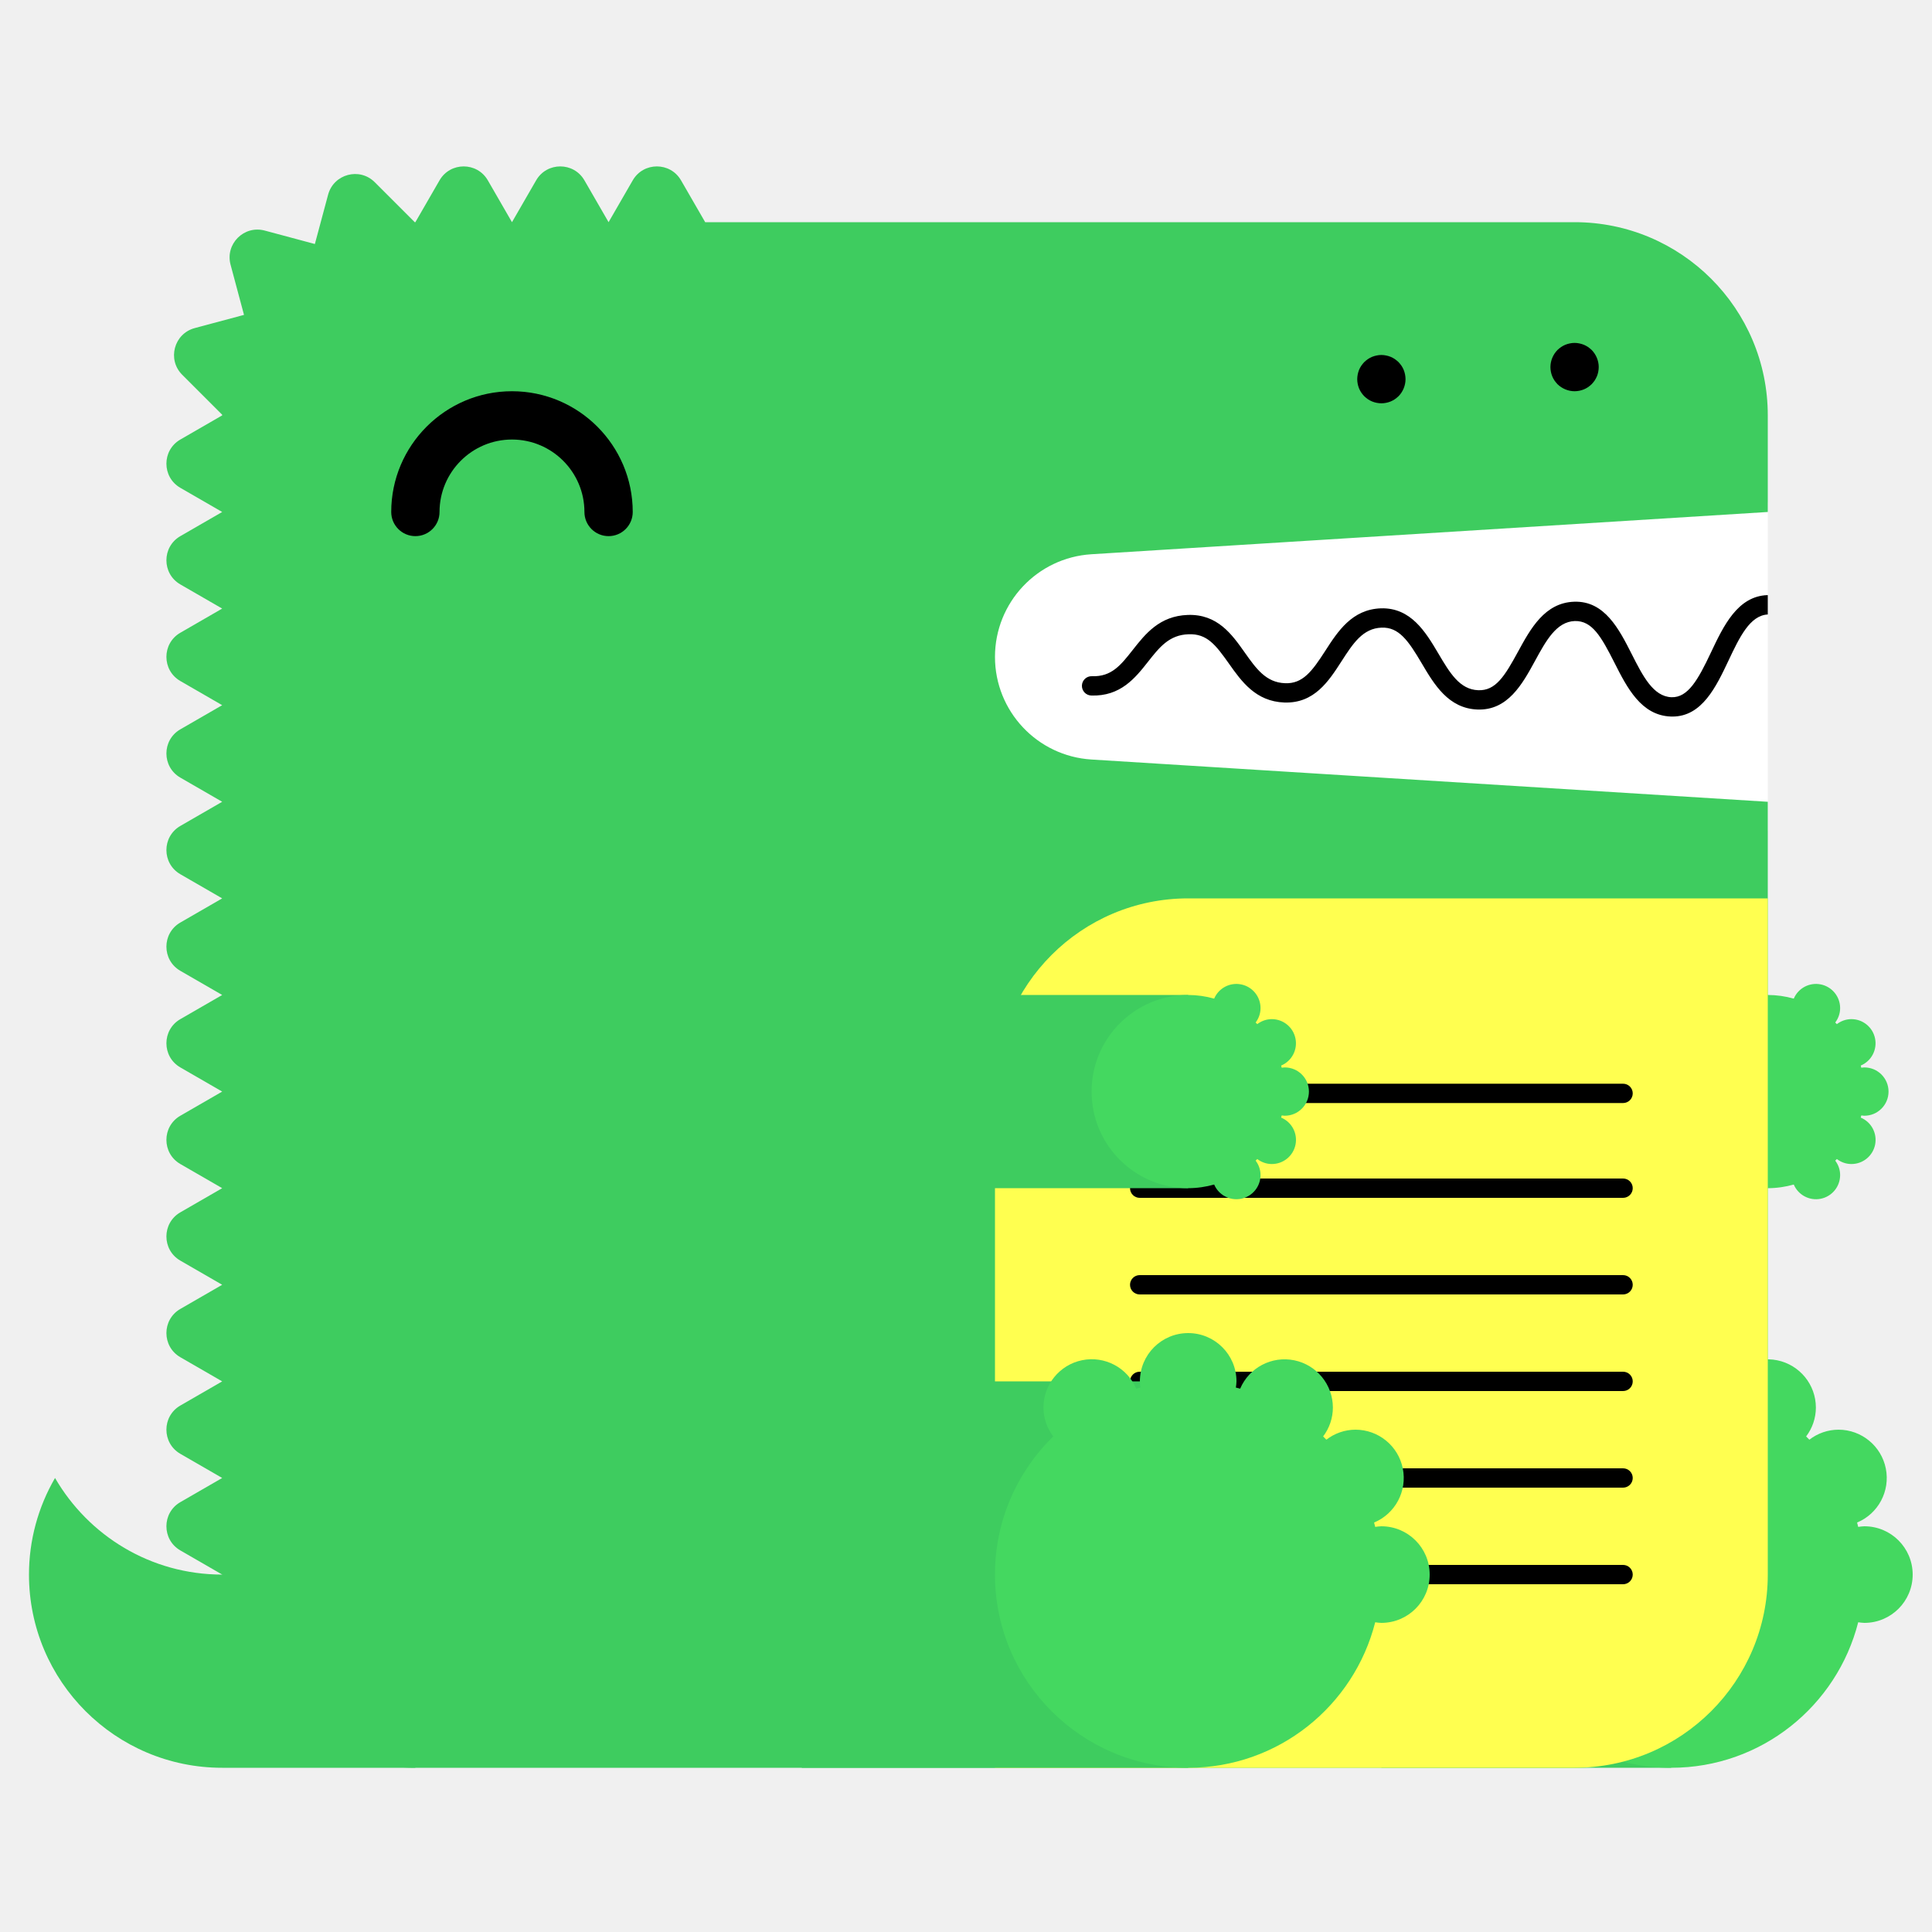
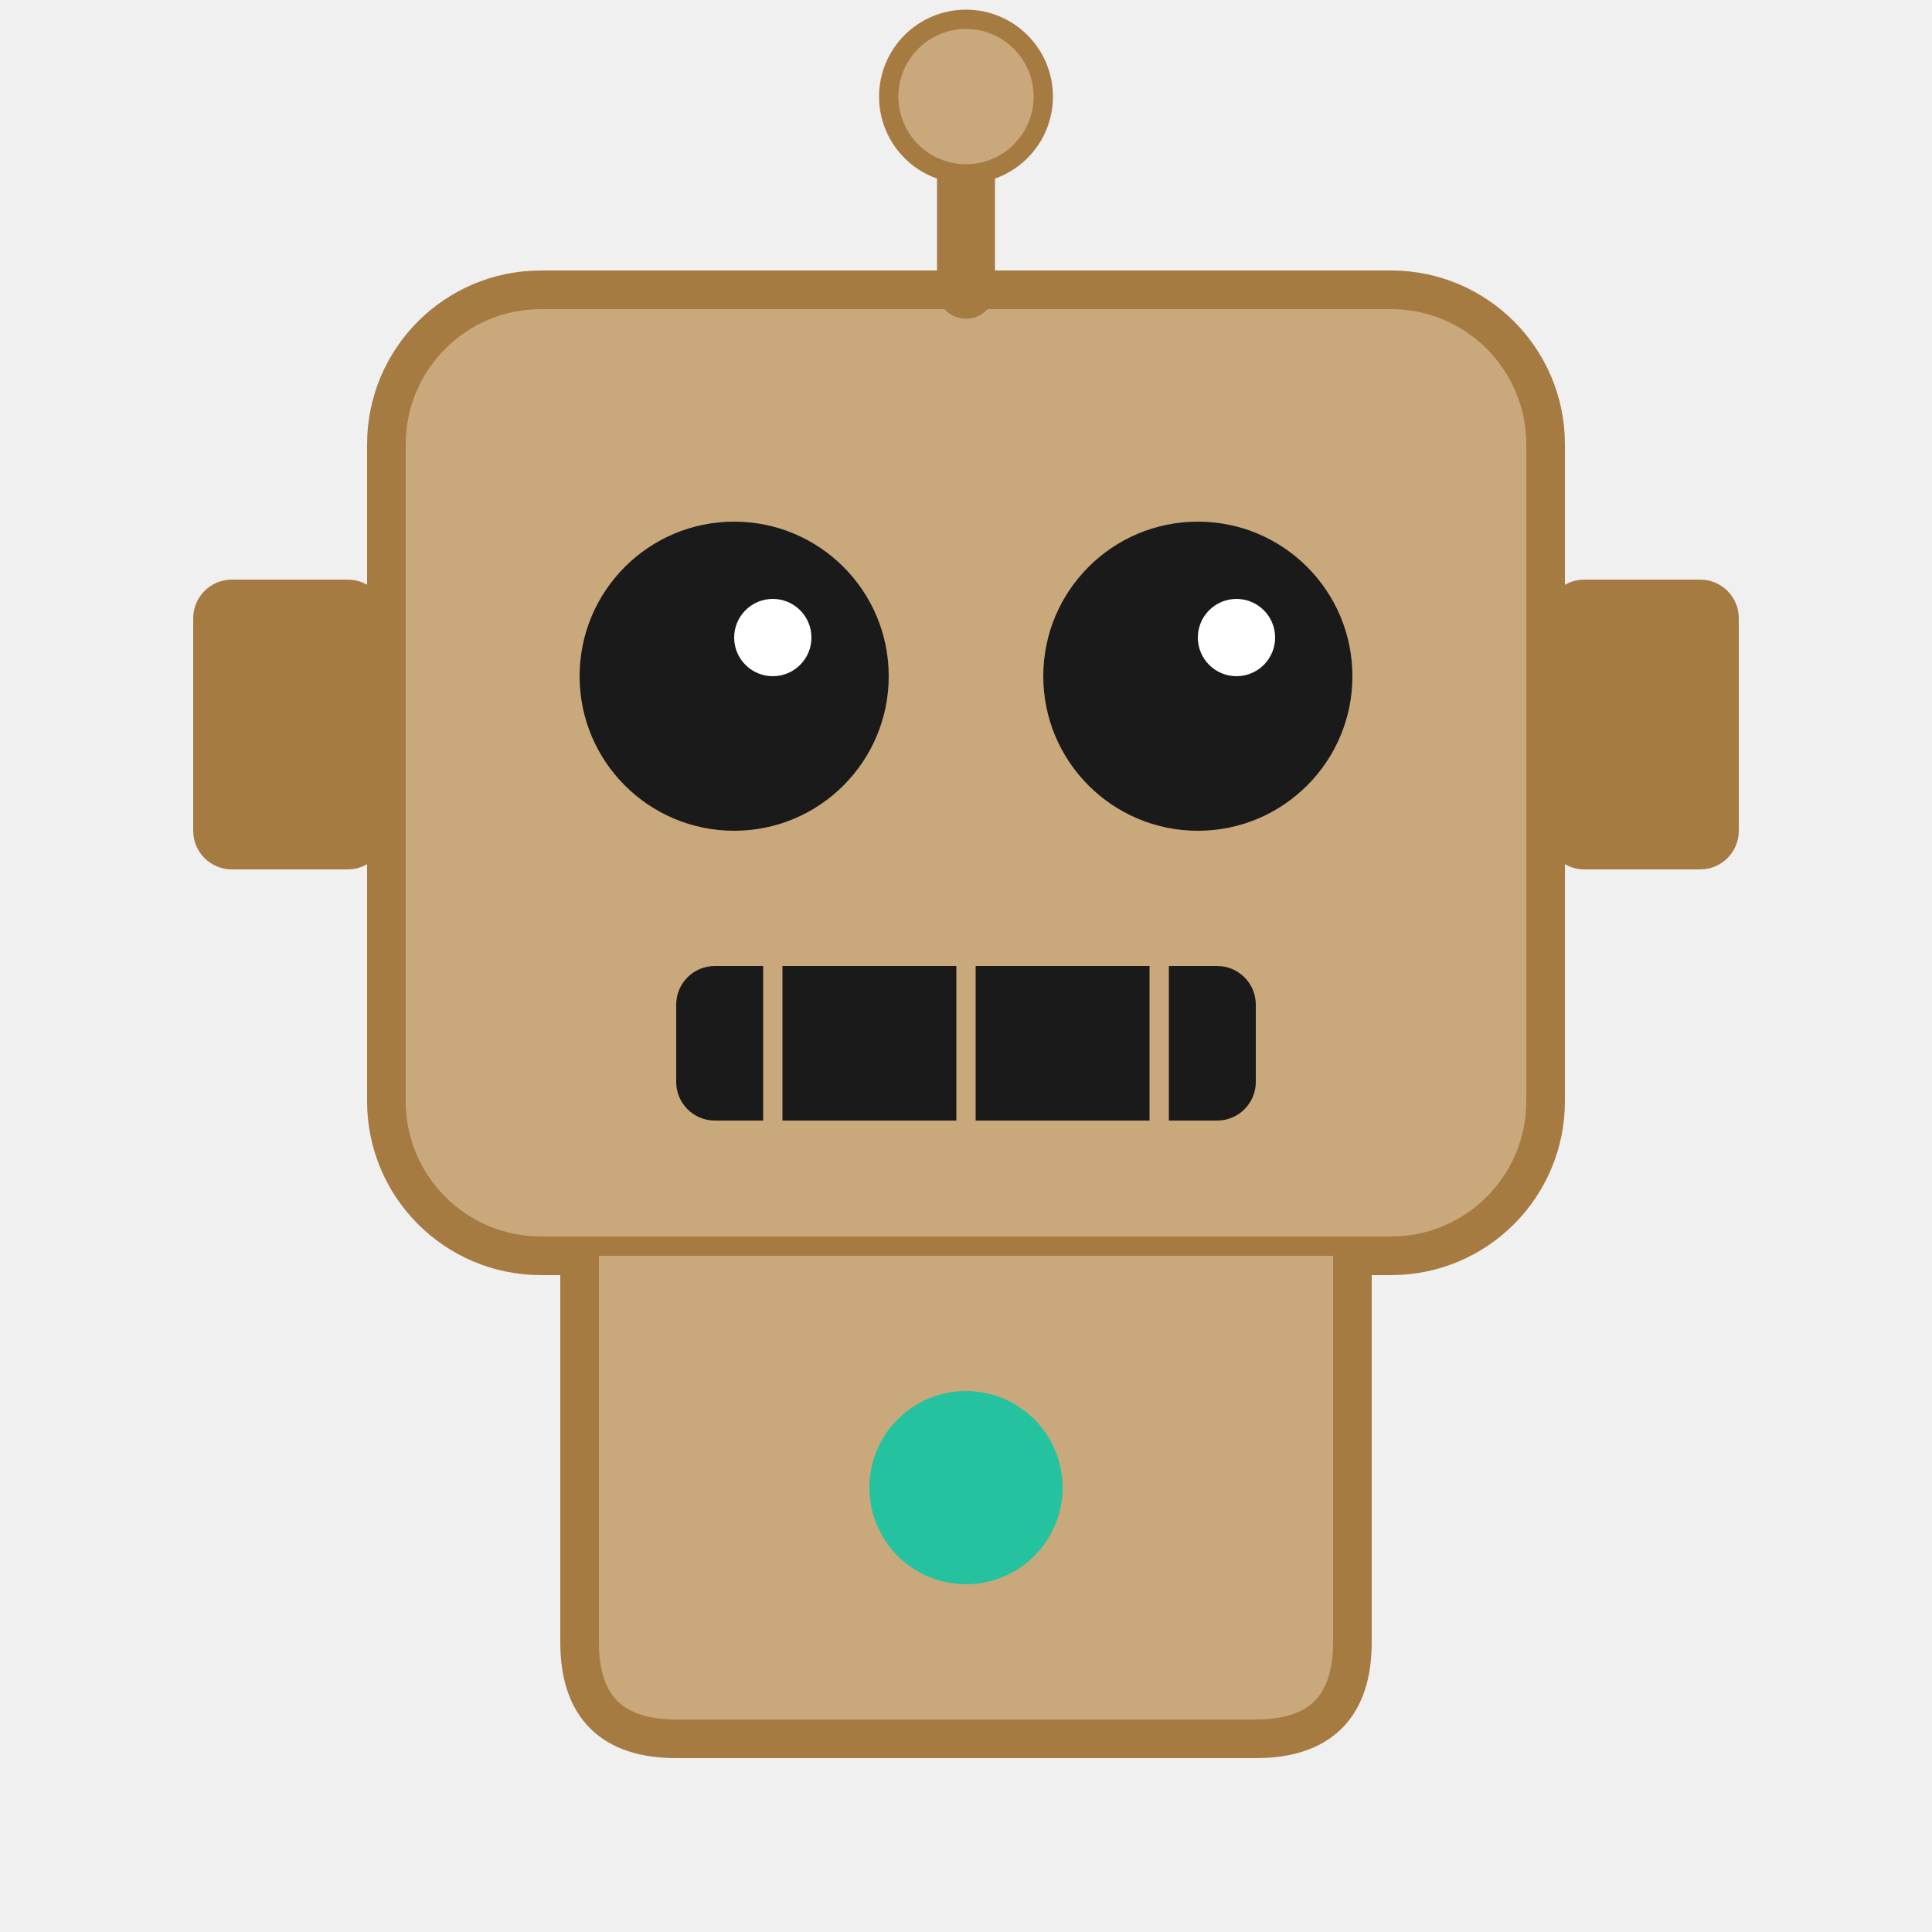
- <svg xmlns="http://www.w3.org/2000/svg" width="200" height="200" viewBox="0 0 200 200">
-   <g fill="none" fill-rule="evenodd">
-     <path fill="#FFF" d="M99 52h84v34H99z" />
-     <path d="M23 163c-7.398 0-13.843-4.027-17.303-10A19.886 19.886 0 0 0 3 163c0 11.046 8.954 20 20 20h20v-20H23z" fill="#3ECC5F" />
-     <path d="M112.98 57.376L183 53V43c0-11.046-8.954-20-20-20H73l-2.5-4.33c-1.112-1.925-3.889-1.925-5 0L63 23l-2.5-4.33c-1.111-1.925-3.889-1.925-5 0L53 23l-2.5-4.33c-1.111-1.925-3.889-1.925-5 0L43 23c-.022 0-.042.003-.065.003l-4.142-4.141c-1.57-1.571-4.252-.853-4.828 1.294l-1.369 5.104-5.192-1.392c-2.148-.575-4.111 1.389-3.535 3.536l1.39 5.193-5.102 1.367c-2.148.576-2.867 3.259-1.296 4.83l4.142 4.142c0 .021-.003.042-.003.064l-4.33 2.5c-1.925 1.111-1.925 3.889 0 5L23 53l-4.33 2.5c-1.925 1.111-1.925 3.889 0 5L23 63l-4.33 2.5c-1.925 1.111-1.925 3.889 0 5L23 73l-4.33 2.5c-1.925 1.111-1.925 3.889 0 5L23 83l-4.33 2.5c-1.925 1.111-1.925 3.889 0 5L23 93l-4.33 2.5c-1.925 1.111-1.925 3.889 0 5L23 103l-4.33 2.5c-1.925 1.111-1.925 3.889 0 5L23 113l-4.33 2.5c-1.925 1.111-1.925 3.889 0 5L23 123l-4.33 2.5c-1.925 1.111-1.925 3.889 0 5L23 133l-4.33 2.5c-1.925 1.111-1.925 3.889 0 5L23 143l-4.33 2.5c-1.925 1.111-1.925 3.889 0 5L23 153l-4.33 2.5c-1.925 1.111-1.925 3.889 0 5L23 163c0 11.046 8.954 20 20 20h120c11.046 0 20-8.954 20-20V83l-70.02-4.376A10.645 10.645 0 0 1 103 68c0-5.621 4.37-10.273 9.98-10.624" fill="#3ECC5F" />
-     <path fill="#3ECC5F" d="M143 183h30v-40h-30z" />
-     <path d="M193 158c-.219 0-.428.037-.639.064-.038-.15-.074-.301-.116-.451A5 5 0 0 0 190.32 148a4.96 4.96 0 0 0-3.016 1.036 26.531 26.531 0 0 0-.335-.336 4.955 4.955 0 0 0 1.011-2.987 5 5 0 0 0-9.599-1.959c-.148-.042-.297-.077-.445-.115.027-.211.064-.42.064-.639a5 5 0 0 0-5-5 5 5 0 0 0-5 5c0 .219.037.428.064.639-.148.038-.297.073-.445.115a4.998 4.998 0 0 0-9.599 1.959c0 1.125.384 2.151 1.011 2.987-3.717 3.632-6.031 8.693-6.031 14.3 0 11.046 8.954 20 20 20 9.339 0 17.16-6.41 19.361-15.064.211.027.42.064.639.064a5 5 0 0 0 5-5 5 5 0 0 0-5-5" fill="#44D860" />
-     <path fill="#3ECC5F" d="M153 123h30v-20h-30z" />
-     <path d="M193 115.5a2.5 2.5 0 1 0 0-5c-.109 0-.214.019-.319.032-.02-.075-.037-.15-.058-.225a2.501 2.501 0 0 0-.963-4.807c-.569 0-1.088.197-1.508.518a6.653 6.653 0 0 0-.168-.168c.314-.417.506-.931.506-1.494a2.5 2.5 0 0 0-4.8-.979A9.987 9.987 0 0 0 183 103c-5.522 0-10 4.478-10 10s4.478 10 10 10c.934 0 1.833-.138 2.69-.377a2.5 2.5 0 0 0 4.8-.979c0-.563-.192-1.077-.506-1.494.057-.055.113-.111.168-.168.42.321.939.518 1.508.518a2.5 2.5 0 0 0 .963-4.807c.021-.074.038-.15.058-.225.105.013.21.032.319.032" fill="#44D860" />
-     <path d="M63 55.5a2.5 2.5 0 0 1-2.5-2.5c0-4.136-3.364-7.5-7.5-7.5s-7.5 3.364-7.5 7.5a2.5 2.5 0 1 1-5 0c0-6.893 5.607-12.5 12.5-12.5S65.5 46.107 65.5 53a2.5 2.5 0 0 1-2.5 2.5" fill="#000" />
-     <path d="M103 183h60c11.046 0 20-8.954 20-20V93h-60c-11.046 0-20 8.954-20 20v70z" fill="#FFFF50" />
-     <path d="M168.02 124h-50.04a1 1 0 1 1 0-2h50.04a1 1 0 1 1 0 2m0 20h-50.04a1 1 0 1 1 0-2h50.04a1 1 0 1 1 0 2m0 20h-50.04a1 1 0 1 1 0-2h50.04a1 1 0 1 1 0 2m0-49.814h-50.04a1 1 0 1 1 0-2h50.04a1 1 0 1 1 0 2m0 19.814h-50.04a1 1 0 1 1 0-2h50.04a1 1 0 1 1 0 2m0 20h-50.04a1 1 0 1 1 0-2h50.04a1 1 0 1 1 0 2M183 61.611c-.012 0-.022-.006-.034-.005-3.09.105-4.552 3.196-5.842 5.923-1.346 2.85-2.387 4.703-4.093 4.647-1.889-.068-2.969-2.202-4.113-4.46-1.314-2.594-2.814-5.536-5.963-5.426-3.046.104-4.513 2.794-5.807 5.167-1.377 2.528-2.314 4.065-4.121 3.994-1.927-.07-2.951-1.805-4.136-3.813-1.321-2.236-2.848-4.75-5.936-4.664-2.994.103-4.465 2.385-5.763 4.4-1.373 2.13-2.335 3.428-4.165 3.351-1.973-.07-2.992-1.51-4.171-3.177-1.324-1.873-2.816-3.993-5.895-3.89-2.928.1-4.399 1.97-5.696 3.618-1.232 1.564-2.194 2.802-4.229 2.724a1 1 0 0 0-.072 2c3.017.101 4.545-1.8 5.872-3.487 1.177-1.496 2.193-2.787 4.193-2.855 1.926-.082 2.829 1.115 4.195 3.045 1.297 1.834 2.769 3.914 5.731 4.021 3.103.104 4.596-2.215 5.918-4.267 1.182-1.834 2.202-3.417 4.15-3.484 1.793-.067 2.769 1.35 4.145 3.681 1.297 2.197 2.766 4.686 5.787 4.796 3.125.108 4.634-2.62 5.949-5.035 1.139-2.088 2.214-4.06 4.119-4.126 1.793-.042 2.728 1.595 4.111 4.33 1.292 2.553 2.757 5.445 5.825 5.556l.169.003c3.064 0 4.518-3.075 5.805-5.794 1.139-2.41 2.217-4.68 4.067-4.773v-2z" fill="#000" />
-     <path fill="#3ECC5F" d="M83 183h40v-40H83z" />
-     <path d="M143 158c-.219 0-.428.037-.639.064-.038-.15-.074-.301-.116-.451A5 5 0 0 0 140.32 148a4.96 4.96 0 0 0-3.016 1.036 26.531 26.531 0 0 0-.335-.336 4.955 4.955 0 0 0 1.011-2.987 5 5 0 0 0-9.599-1.959c-.148-.042-.297-.077-.445-.115.027-.211.064-.42.064-.639a5 5 0 0 0-5-5 5 5 0 0 0-5 5c0 .219.037.428.064.639-.148.038-.297.073-.445.115a4.998 4.998 0 0 0-9.599 1.959c0 1.125.384 2.151 1.011 2.987-3.717 3.632-6.031 8.693-6.031 14.3 0 11.046 8.954 20 20 20 9.339 0 17.16-6.41 19.361-15.064.211.027.42.064.639.064a5 5 0 0 0 5-5 5 5 0 0 0-5-5" fill="#44D860" />
-     <path fill="#3ECC5F" d="M83 123h40v-20H83z" />
-     <path d="M133 115.5a2.5 2.5 0 1 0 0-5c-.109 0-.214.019-.319.032-.02-.075-.037-.15-.058-.225a2.501 2.501 0 0 0-.963-4.807c-.569 0-1.088.197-1.508.518a6.653 6.653 0 0 0-.168-.168c.314-.417.506-.931.506-1.494a2.5 2.5 0 0 0-4.8-.979A9.987 9.987 0 0 0 123 103c-5.522 0-10 4.478-10 10s4.478 10 10 10c.934 0 1.833-.138 2.69-.377a2.5 2.5 0 0 0 4.8-.979c0-.563-.192-1.077-.506-1.494.057-.055.113-.111.168-.168.42.321.939.518 1.508.518a2.5 2.5 0 0 0 .963-4.807c.021-.074.038-.15.058-.225.105.013.21.032.319.032" fill="#44D860" />
-     <path d="M143 41.75c-.16 0-.33-.02-.49-.05a2.52 2.52 0 0 1-.47-.14c-.15-.06-.29-.14-.431-.23-.13-.09-.259-.2-.38-.31-.109-.12-.219-.24-.309-.38s-.17-.28-.231-.43a2.619 2.619 0 0 1-.189-.96c0-.16.02-.33.05-.49.03-.16.08-.31.139-.47.061-.15.141-.29.231-.43.09-.13.2-.26.309-.38.121-.11.25-.22.38-.31.141-.09.281-.17.431-.23.149-.06.31-.11.47-.14.32-.07.65-.07.98 0 .159.03.32.08.47.14.149.06.29.14.43.23.13.09.259.2.38.31.11.12.22.25.31.38.09.14.17.28.23.43.06.16.11.31.14.47.029.16.05.33.05.49 0 .66-.271 1.31-.73 1.77-.121.11-.25.22-.38.31-.14.09-.281.17-.43.23a2.565 2.565 0 0 1-.96.19m20-1.25c-.66 0-1.3-.27-1.771-.73a3.802 3.802 0 0 1-.309-.38c-.09-.14-.17-.28-.231-.43a2.619 2.619 0 0 1-.189-.96c0-.66.27-1.3.729-1.77.121-.11.25-.22.38-.31.141-.09.281-.17.431-.23.149-.06.31-.11.47-.14.32-.07.66-.07.98 0 .159.03.32.08.47.14.149.06.29.14.43.23.13.09.259.2.38.31.459.47.73 1.11.73 1.77 0 .16-.021.33-.05.49-.03.16-.08.32-.14.47-.07.15-.14.29-.23.43-.09.13-.2.26-.31.38-.121.11-.25.22-.38.31-.14.09-.281.17-.43.23a2.565 2.565 0 0 1-.96.19" fill="#000" />
-   </g>
+ <svg xmlns="http://www.w3.org/2000/svg" viewBox="0 0 100 100" width="100" height="100">
+   <rect x="20" y="15" width="60" height="50" rx="8" fill="#c9a87c" stroke="#a67b42" stroke-width="2" />
+   <circle cx="38" cy="35" r="8" fill="#1a1a1a" />
+   <circle cx="62" cy="35" r="8" fill="#1a1a1a" />
+   <circle cx="40" cy="33" r="2" fill="#ffffff" />
+   <circle cx="64" cy="33" r="2" fill="#ffffff" />
+   <rect x="35" y="50" width="30" height="8" rx="2" fill="#1a1a1a" />
+   <line x1="40" y1="50" x2="40" y2="58" stroke="#c9a87c" stroke-width="1" />
+   <line x1="50" y1="50" x2="50" y2="58" stroke="#c9a87c" stroke-width="1" />
+   <line x1="60" y1="50" x2="60" y2="58" stroke="#c9a87c" stroke-width="1" />
+   <line x1="50" y1="15" x2="50" y2="5" stroke="#a67b42" stroke-width="3" stroke-linecap="round" />
+   <circle cx="50" cy="5" r="4" fill="#c9a87c" stroke="#a67b42" stroke-width="1" />
+   <rect x="10" y="30" width="10" height="15" rx="2" fill="#a67b42" />
+   <rect x="80" y="30" width="10" height="15" rx="2" fill="#a67b42" />
+   <path d="M30 65 L30 85 Q30 90 35 90 L65 90 Q70 90 70 85 L70 65" fill="#c9a87c" stroke="#a67b42" stroke-width="2" />
+   <circle cx="50" cy="77" r="5" fill="#25c2a0" />
</svg>
